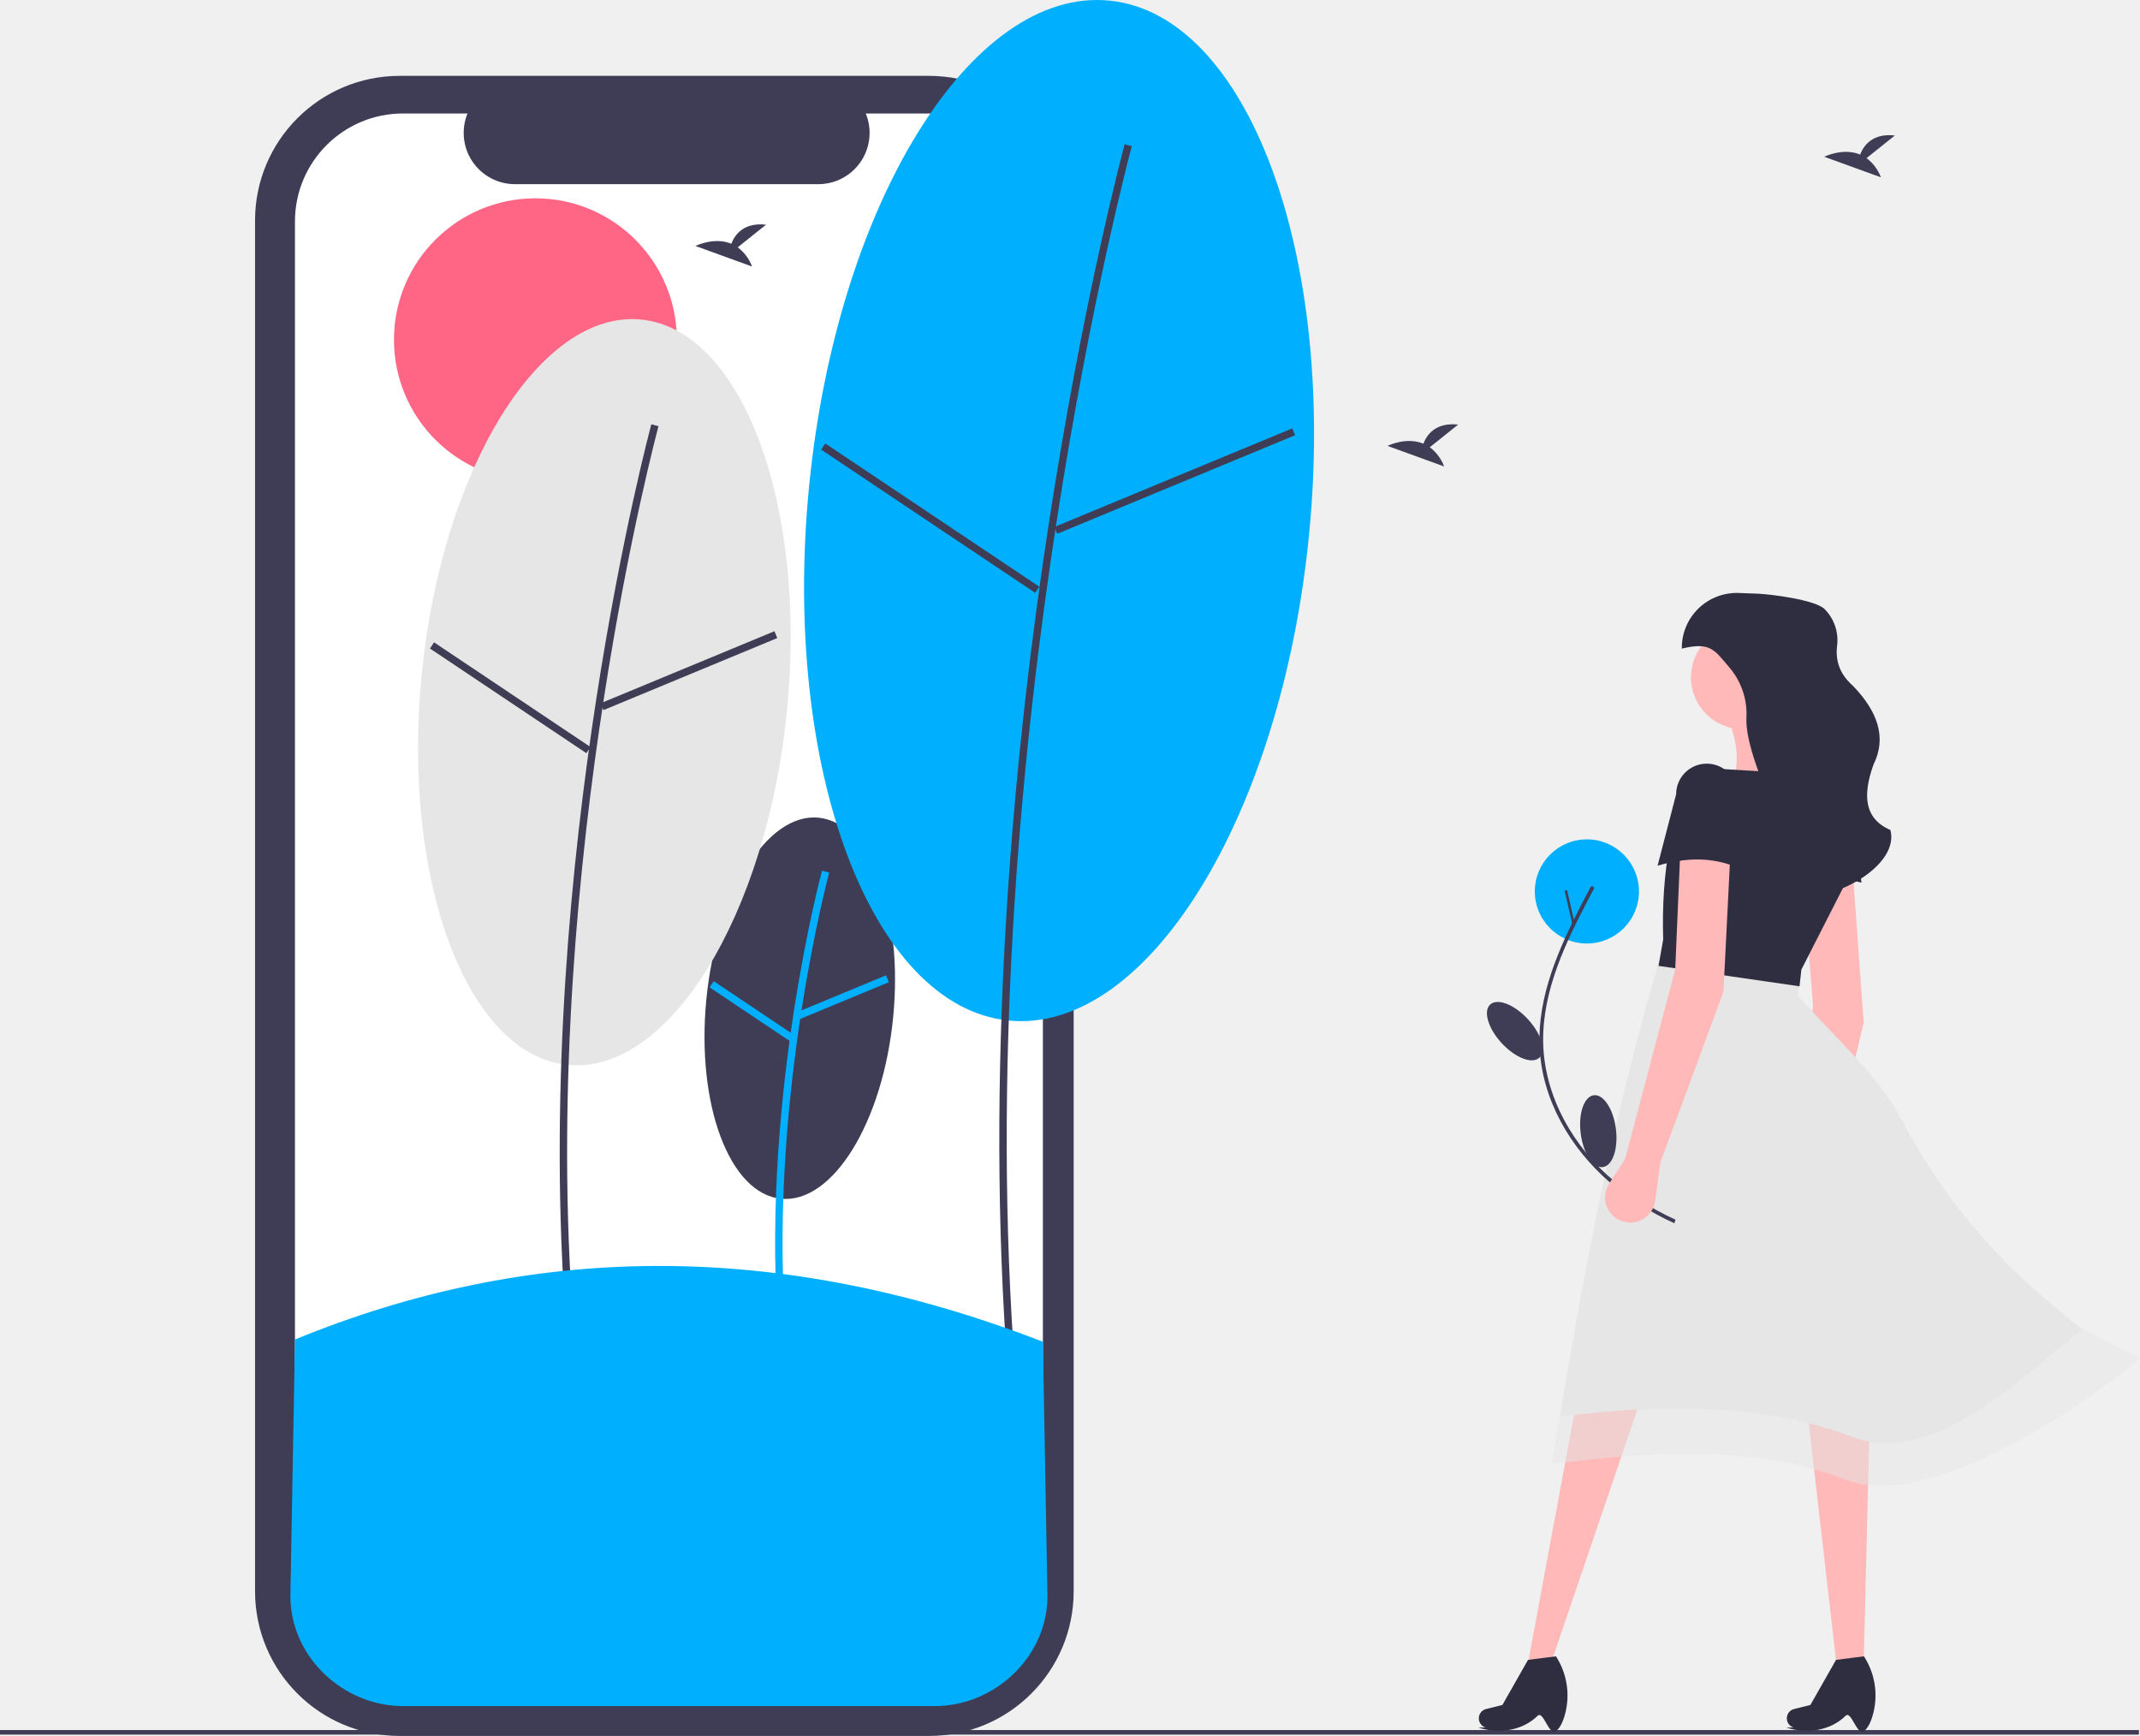
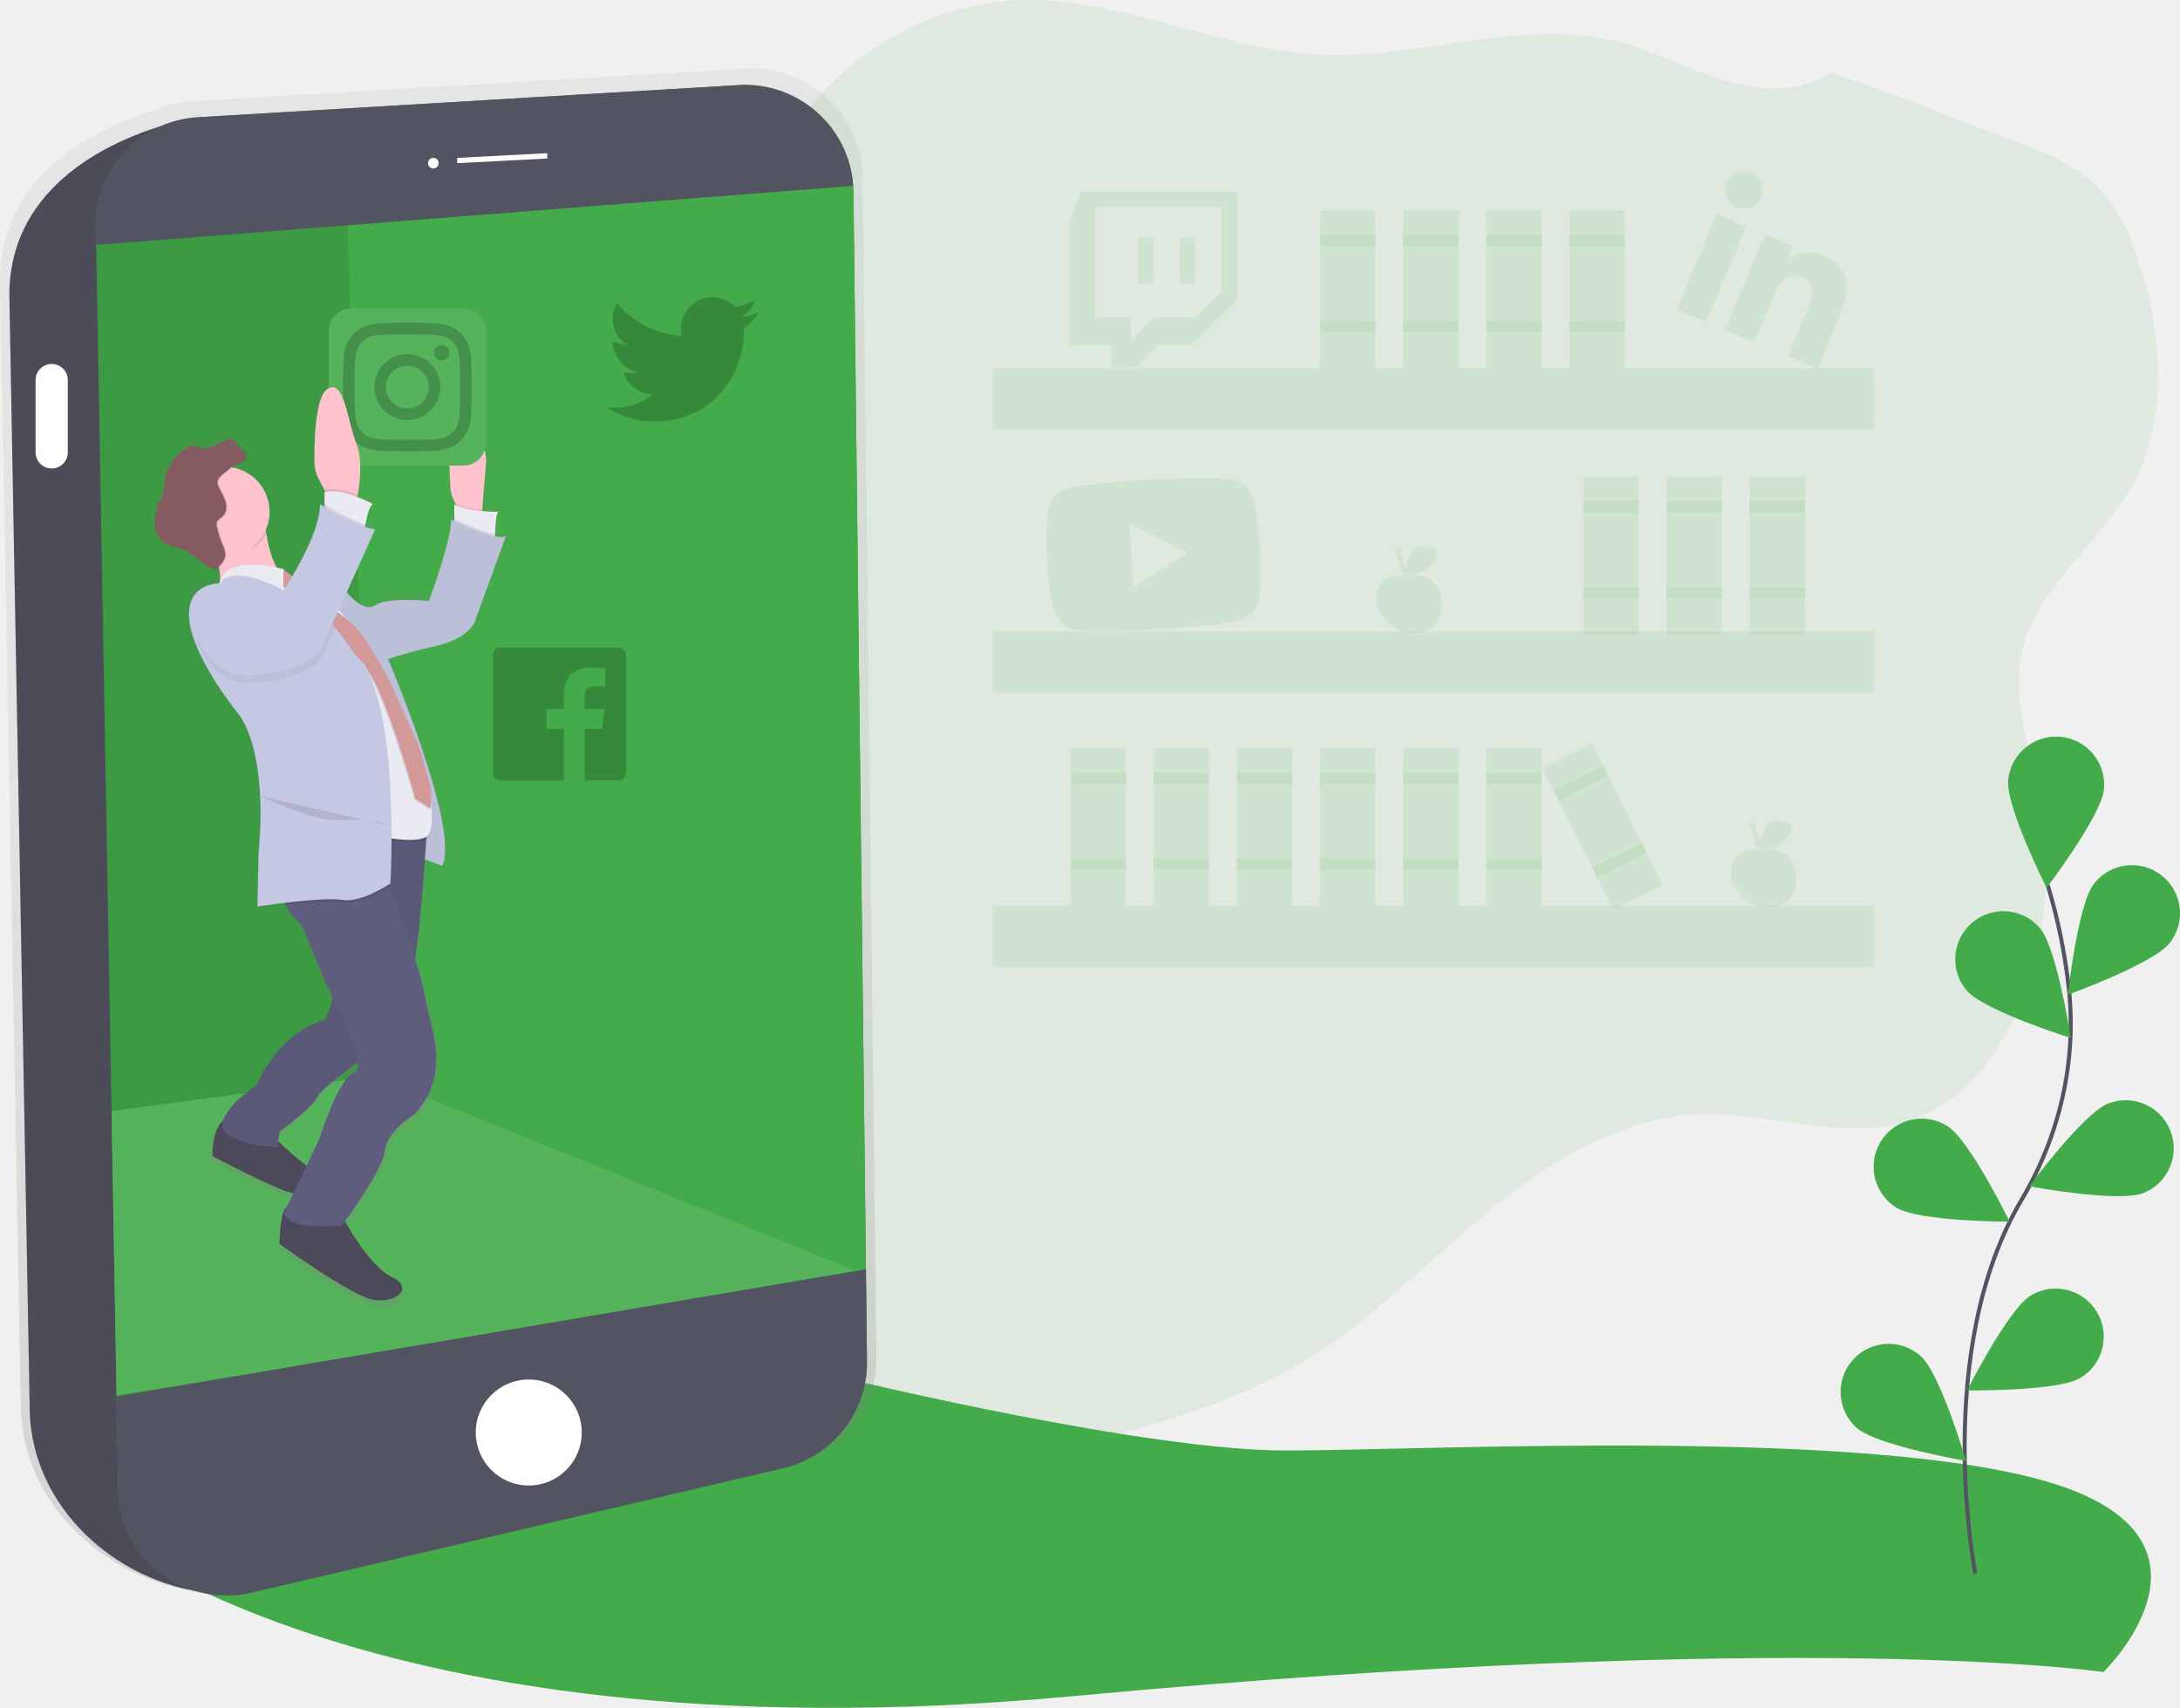
- <svg xmlns="http://www.w3.org/2000/svg" id="b5c0e5b8-29e4-4820-a986-e08c8b5e3595" data-name="Layer 1" width="938.192" height="761.036" viewBox="0 0 938.192 761.036">
-   <rect y="758.447" width="937.724" height="2" fill="#3f3d56" />
-   <path d="M605.609,275.687h-3.999V166.142a63.402,63.402,0,0,0-63.402-63.402H306.121a63.402,63.402,0,0,0-63.402,63.402V767.116a63.402,63.402,0,0,0,63.402,63.402H538.208a63.402,63.402,0,0,0,63.402-63.402V353.664h3.999Z" transform="translate(-130.9042 -69.48176)" fill="#3f3d56" />
-   <path d="M588.118,166.584v600.09a47.351,47.351,0,0,1-47.35,47.35h-233.21a47.342,47.342,0,0,1-47.34-47.35v-600.09a47.342,47.342,0,0,1,47.34-47.35h28.3a22.486,22.486,0,0,0,20.83,30.99h132.96a22.481,22.481,0,0,0,20.82-30.99h30.3A47.351,47.351,0,0,1,588.118,166.584Z" transform="translate(-130.9042 -69.48176)" fill="#fff" />
-   <circle cx="234.724" cy="148.943" r="62" fill="#ff6584" />
-   <ellipse cx="481.529" cy="511.478" rx="83.937" ry="41.137" transform="translate(-205.633 871.0143) rotate(-84.36901)" fill="#3f3d56" />
-   <path d="M471.828,648.579c-6.697-99.992,19.199-196.412,19.461-197.374l3.136.855c-.261.957-26.013,96.871-19.354,196.303Z" transform="translate(-130.9042 -69.48176)" fill="#00b0ff" />
-   <rect x="479.386" y="505.021" width="42.187" height="3.251" transform="translate(-286.7441 160.731) rotate(-22.51062)" fill="#00b0ff" />
-   <rect x="458.801" y="491.625" width="3.251" height="42.188" transform="matrix(0.55614, -0.83109, 0.83109, 0.55614, -352.6532, 540.7531)" fill="#00b0ff" />
-   <ellipse cx="395.866" cy="372.954" rx="164.171" ry="80.46" transform="translate(-145.035 660.8337) rotate(-84.36901)" fill="#e6e6e6" />
-   <path d="M378.443,641.005c-13.081-195.316,37.5-383.648,38.013-385.527l3.136.855c-.511,1.875-50.948,189.701-37.905,384.456Z" transform="translate(-130.9042 -69.48176)" fill="#3f3d56" />
-   <rect x="391.674" y="361.879" width="82.514" height="3.251" transform="translate(-237.0882 123.9637) rotate(-22.51062)" fill="#3f3d56" />
-   <rect x="352.968" y="334.124" width="3.251" height="82.514" transform="translate(-285.4879 391.8416) rotate(-56.21159)" fill="#3f3d56" />
-   <ellipse cx="595.206" cy="293.318" rx="224.655" ry="110.103" transform="translate(113.996 787.3893) rotate(-84.36901)" fill="#00b0ff" />
-   <path d="M571.961,660.085c-17.893-267.175,51.297-524.795,51.997-527.366l3.136.855c-.7,2.566-69.745,259.68-51.89,526.295Z" transform="translate(-130.9042 -69.48176)" fill="#3f3d56" />
-   <rect x="589.469" y="278.762" width="112.913" height="3.251" transform="translate(-189.038 199.1769) rotate(-22.51062)" fill="#3f3d56" />
-   <rect x="537.102" y="240.183" width="3.251" height="112.913" transform="translate(-138.3102 509.9302) rotate(-56.21231)" fill="#3f3d56" />
-   <path d="M260.218,656.723l-2,112.502c0,26.619,23.19,48.199,49.34,48.199h233.21c26.15,0,49.35-21.58,49.35-48.199l-2-111.515C470.547,612.137,361.829,614.995,260.218,656.723Z" transform="translate(-130.9042 -69.48176)" fill="#00b0ff" />
-   <path d="M757.734,265.558l12.413-9.928c-9.643-1.064-13.606,4.195-15.227,8.358-7.534-3.128-15.735.972-15.735.972l24.837,9.017A18.795,18.795,0,0,0,757.734,265.558Z" transform="translate(-130.9042 -69.48176)" fill="#3f3d56" />
-   <path d="M454.331,177.908l12.413-9.928c-9.643-1.064-13.606,4.195-15.227,8.358-7.534-3.128-15.735.972-15.735.972l24.837,9.017A18.795,18.795,0,0,0,454.331,177.908Z" transform="translate(-130.9042 -69.48176)" fill="#3f3d56" />
-   <path d="M949.215,138.803l12.413-9.928c-9.643-1.064-13.606,4.195-15.227,8.358-7.534-3.128-15.735.972-15.735.972l24.837,9.017A18.795,18.795,0,0,0,949.215,138.803Z" transform="translate(-130.9042 -69.48176)" fill="#3f3d56" />
-   <path d="M929.591,595.447l-.211,16.913a11.038,11.038,0,0,1-13.331,10.66h0a11.038,11.038,0,0,1-7.649-15.594l5.652-11.716,11.717-85.025-4.497-56.815,21.998-1.054,4.678,64.988Z" transform="translate(-130.9042 -69.48176)" fill="#ffb9b9" />
-   <polygon points="690.906 615.823 669.756 729.705 680.331 728.078 719.376 613.383 690.906 615.823" fill="#ffb9b9" />
-   <polygon points="792.179 617.043 805.601 733.772 816.989 732.145 819.836 616.23 792.179 617.043" fill="#ffb9b9" />
-   <path d="M1043.472,652.36c-30.32,24.359-65.824,60.136-101.172,46.807-36.887-13.908-79.458-14.788-127.405-8.576C826.347,618.762,840.488,550.798,858.821,488.859l61.008,9.761c.944,1.043-1.334,6.683-.407,7.728,17.149,19.313,34.64,34.282,45.21,54.174a263.09,263.09,0,0,0,62.1,77.674Z" transform="translate(-130.9042 -69.48176)" fill="#e6e6e6" />
-   <path d="M1069.096,664.969c-30.32,25.048-93.887,66.863-129.236,53.158-36.887-14.302-80.678-13.18-128.625-6.792q3.413-22.011,7.281-43.743c10.392-58.367,199.818-37.865,225.363-15.639Z" transform="translate(-130.9042 -69.48176)" fill="#e6e6e6" opacity="0.5" />
-   <path d="M946.994,456.458c-11.406-3.335-23.035-1.679-34.818,3.443l4.268-32.074a13.422,13.422,0,0,1,11.691-14.953h0a13.422,13.422,0,0,1,14.953,11.691Z" transform="translate(-130.9042 -69.48176)" fill="#2f2e41" />
-   <circle cx="764.115" cy="296.954" r="22.776" fill="#ffb9b9" />
-   <path d="M937.318,429.884l-50.027-11.795c7.426-10.676,5.907-23.19,0-36.605L911.695,376.604c2.701,9.259,5.978,17.731,10.575,24.403Z" transform="translate(-130.9042 -69.48176)" fill="#ffb9b9" />
-   <path d="M919.829,501.874,858.008,492.926l2.056-11.578c-.975-30.163,3.996-54.853,13.4-75.46l54.501,3.254,0,0A40.506,40.506,0,0,1,939.675,457.222l-19.032,37.331Z" transform="translate(-130.9042 -69.48176)" fill="#2f2e41" />
-   <path d="M812.67,828.558c-2.853,1.302-5.242-9.247-7.649-6.882-6.731,6.615-17.038,8.055-26.023,5.167l3.144-.035A4.208,4.208,0,0,1,779.491,821.325h0a4.208,4.208,0,0,1,2.919-2.605l7.158-1.79,11.24-19.766,12.249-1.55.309.506a31.584,31.584,0,0,1,3.385,25.826C815.733,825.21,814.346,827.793,812.67,828.558Z" transform="translate(-130.9042 -69.48176)" fill="#2f2e41" />
-   <path d="M947.701,828.558c-2.853,1.302-5.242-9.247-7.649-6.882-6.731,6.615-17.038,8.055-26.023,5.167l3.144-.035a4.208,4.208,0,0,1-2.652-5.483h0a4.208,4.208,0,0,1,2.919-2.605l7.158-1.79,11.24-19.766,12.249-1.55.309.506a31.584,31.584,0,0,1,3.385,25.826C950.764,825.21,949.378,827.793,947.701,828.558Z" transform="translate(-130.9042 -69.48176)" fill="#2f2e41" />
-   <path d="M923.369,462.422h-.583c-10.999-9.531-20.558-20.215-12.839-33.592-6.547-16.617-13.845-33.872-13.404-44.547a31.306,31.306,0,0,0-7.112-21.766c-6.957-8.126-8.505-11.756-21.211-8.682v0a24.076,24.076,0,0,1,24.948-24.394l7.938.289c6.072.221,25.48,2.703,29.646,6.71a19.332,19.332,0,0,1,5.534,16.255c-.779,6.626,1.312,12.476,6.896,17.381,10.692,11.056,15.102,22.528,9.04,34.694-4.576,12.879-4.357,23.479,7.446,28.575h0v0C963.502,448.057,938.572,462.422,923.369,462.422Z" transform="translate(-130.9042 -69.48176)" fill="#2f2e41" />
-   <ellipse cx="794.988" cy="521.532" rx="7.782" ry="15.878" transform="translate(-273.6658 608.9823) rotate(-42.76626)" fill="#3f3d56" />
-   <circle cx="695.701" cy="390.804" r="22.828" fill="#00b0ff" />
-   <path d="M864.941,605.754a120.265,120.265,0,0,1-28.33-17.975c-17.276-14.936-29.82-36.372-30.754-59.539-.896-22.233,8.525-43.134,18.491-62.454q1.881-3.646,3.8-7.271c.486-.923,1.995-.303,1.506.626-10.338,19.62-21.186,40.354-22.167,62.978-1.034,23.847,10.617,46.578,27.955,62.444a117.266,117.266,0,0,0,30.034,19.643" transform="translate(-130.9042 -69.48176)" fill="#3f3d56" />
-   <rect x="818.538" y="459.589" width="1.087" height="15.273" transform="translate(-215.0514 126.8712) rotate(-13.00791)" fill="#3f3d56" />
-   <ellipse cx="831.608" cy="565.389" rx="7.782" ry="15.878" transform="translate(-194.6923 38.19293) rotate(-7.13528)" fill="#3f3d56" />
-   <path d="M858.821,579.151,856.556,595.913a11.038,11.038,0,0,1-14.527,8.961h0a11.038,11.038,0,0,1-5.697-16.408l7.034-10.942,21.963-82.971,2.44-56.941,21.963,1.627-3.254,65.075Z" transform="translate(-130.9042 -69.48176)" fill="#ffb9b9" />
-   <path d="M892.579,449.814c-10.916-4.696-22.66-4.466-34.978-.813l8.134-31.317a13.422,13.422,0,0,1,13.422-13.422h0a13.422,13.422,0,0,1,13.422,13.422Z" transform="translate(-130.9042 -69.48176)" fill="#2f2e41" />
+ <svg xmlns="http://www.w3.org/2000/svg" xmlns:xlink="http://www.w3.org/1999/xlink" id="f9ea829a-01ef-4860-a3a7-641ca853f294" data-name="Layer 1" width="1082.19" height="847.94" viewBox="0 0 1082.19 847.94">
+   <defs>
+     <linearGradient id="0bbd7947-ca61-424a-a753-fb567ef3345a" x1="276.42" y1="818" x2="276.42" y2="60" gradientUnits="userSpaceOnUse">
+       <stop offset="0" stop-color="gray" stop-opacity="0.25" />
+       <stop offset="0.54" stop-color="gray" stop-opacity="0.12" />
+       <stop offset="1" stop-color="gray" stop-opacity="0.1" />
+     </linearGradient>
+     <linearGradient id="7762d21b-e061-4c19-a9a4-793dedfcbc4f" x1="891.13" y1="675.02" x2="891.13" y2="214.93" gradientTransform="matrix(-1, 0, 0, 1, 1114, 0)" xlink:href="#0bbd7947-ca61-424a-a753-fb567ef3345a" />
+   </defs>
+   <path d="M968.1,62.19c37.27,12.37,51.62,19.46,88.51,32.93,15.11,5.52,30.64,11.41,42.27,22.52,12.21,11.67,18.87,27.95,23.58,44.17,10.1,34.82,12.19,74.1-5.42,105.79-16.11,29-47.49,49.78-54.54,82.18-5.2,23.89,4.26,48.17,8.9,72.17a184.8,184.8,0,0,1-6.35,93.79c-9.69,28.64-28.59,56.43-57.16,66.3-33.23,11.47-69.43-3.86-104.57-2.76-39.43,1.24-75.24,23.14-105.67,48.24S739.76,681.76,706,702.07c-34.43,20.69-73.83,31.26-112.65,41.6-21.59,5.75-43.41,11.53-65.74,12.27-24.69.82-49.33-4.61-72.37-13.54-42.71-16.54-80.4-45.17-109.34-80.67-16.84-20.65-31.41-47.31-24.05-72.91,5.35-18.6,21-32,33-47.17,31.94-40.17,38.93-98.64,17.36-145.21-10.93-23.6-28.17-43.58-43.46-64.62s-29.13-44.43-31.5-70.33,9.64-54.65,33.65-64.64c29.45-12.24,71.25,3.84,90.26-21.78,7.2-9.71,8.12-22.5,10.32-34.38C443.19,77.71,503,27.15,567,26.05c49.92-.86,97,24.71,146.85,27.07C763.94,55.49,814.81,34.39,863.31,47,881.1,51.69,897.48,60.69,915.1,66s38,6.31,53.18-4.07" transform="translate(-58.9 -26.03)" fill="#43ab4a" opacity="0.1" />
+   <rect x="492.93" y="182.79" width="437.49" height="30.27" fill="#43ab4a" opacity="0.1" />
+   <rect x="492.93" y="313.49" width="437.49" height="30.27" fill="#43ab4a" opacity="0.1" />
+   <rect x="492.93" y="449.69" width="437.49" height="30.27" fill="#43ab4a" opacity="0.1" />
+   <rect x="655.27" y="104.38" width="27.51" height="78.42" fill="#43ab4a" opacity="0.1" />
+   <rect x="655.27" y="116.76" width="27.51" height="5.5" fill="#43ab4a" opacity="0.1" />
+   <rect x="655.27" y="159.41" width="27.51" height="5.5" fill="#43ab4a" opacity="0.1" />
+   <rect x="696.55" y="104.38" width="27.51" height="78.42" fill="#43ab4a" opacity="0.1" />
+   <rect x="696.55" y="116.76" width="27.51" height="5.5" fill="#43ab4a" opacity="0.1" />
+   <rect x="696.55" y="159.41" width="27.51" height="5.5" fill="#43ab4a" opacity="0.1" />
+   <rect x="737.82" y="104.38" width="27.51" height="78.42" fill="#43ab4a" opacity="0.1" />
+   <rect x="737.82" y="116.76" width="27.51" height="5.5" fill="#43ab4a" opacity="0.1" />
+   <rect x="737.82" y="159.41" width="27.51" height="5.5" fill="#43ab4a" opacity="0.1" />
+   <rect x="779.09" y="104.38" width="27.51" height="78.42" fill="#43ab4a" opacity="0.1" />
+   <rect x="779.09" y="116.76" width="27.51" height="5.5" fill="#43ab4a" opacity="0.1" />
+   <rect x="779.09" y="159.41" width="27.51" height="5.5" fill="#43ab4a" opacity="0.1" />
+   <rect x="840.74" y="397.3" width="27.51" height="78.42" transform="translate(-163.91 403.24) rotate(-26.63)" fill="#43ab4a" opacity="0.1" />
+   <rect x="829.95" y="412.24" width="27.51" height="5.5" transform="translate(-155.41 396.12) rotate(-26.63)" fill="#43ab4a" opacity="0.1" />
+   <rect x="849.07" y="450.36" width="27.51" height="5.5" transform="translate(-170.47 408.73) rotate(-26.63)" fill="#43ab4a" opacity="0.1" />
+   <rect x="785.97" y="236.45" width="27.51" height="78.42" fill="#43ab4a" opacity="0.1" />
+   <rect x="785.97" y="248.83" width="27.51" height="5.5" fill="#43ab4a" opacity="0.1" />
+   <rect x="785.97" y="291.48" width="27.51" height="5.5" fill="#43ab4a" opacity="0.1" />
+   <rect x="827.24" y="236.45" width="27.51" height="78.42" fill="#43ab4a" opacity="0.1" />
+   <rect x="827.24" y="248.83" width="27.51" height="5.5" fill="#43ab4a" opacity="0.1" />
+   <rect x="827.24" y="291.48" width="27.51" height="5.5" fill="#43ab4a" opacity="0.1" />
+   <rect x="868.51" y="236.45" width="27.51" height="78.42" fill="#43ab4a" opacity="0.1" />
+   <rect x="868.51" y="248.83" width="27.51" height="5.5" fill="#43ab4a" opacity="0.1" />
+   <rect x="868.51" y="291.48" width="27.51" height="5.5" fill="#43ab4a" opacity="0.1" />
+   <rect x="531.46" y="371.27" width="27.51" height="78.42" fill="#43ab4a" opacity="0.1" />
+   <rect x="531.46" y="383.65" width="27.51" height="5.5" fill="#43ab4a" opacity="0.1" />
+   <rect x="531.46" y="426.3" width="27.51" height="5.5" fill="#43ab4a" opacity="0.1" />
+   <rect x="572.73" y="371.27" width="27.51" height="78.42" fill="#43ab4a" opacity="0.1" />
+   <rect x="572.73" y="383.65" width="27.51" height="5.5" fill="#43ab4a" opacity="0.1" />
+   <rect x="572.73" y="426.3" width="27.51" height="5.5" fill="#43ab4a" opacity="0.1" />
+   <rect x="614" y="371.27" width="27.51" height="78.42" fill="#43ab4a" opacity="0.1" />
+   <rect x="614" y="383.65" width="27.51" height="5.5" fill="#43ab4a" opacity="0.1" />
+   <rect x="614" y="426.3" width="27.51" height="5.5" fill="#43ab4a" opacity="0.1" />
+   <rect x="655.27" y="371.27" width="27.51" height="78.42" fill="#43ab4a" opacity="0.1" />
+   <rect x="655.27" y="383.65" width="27.51" height="5.5" fill="#43ab4a" opacity="0.1" />
+   <rect x="655.27" y="426.3" width="27.51" height="5.5" fill="#43ab4a" opacity="0.1" />
+   <rect x="696.55" y="371.27" width="27.51" height="78.42" fill="#43ab4a" opacity="0.1" />
+   <rect x="696.55" y="383.65" width="27.51" height="5.5" fill="#43ab4a" opacity="0.1" />
+   <rect x="696.55" y="426.3" width="27.51" height="5.5" fill="#43ab4a" opacity="0.1" />
+   <rect x="737.82" y="371.27" width="27.51" height="78.42" fill="#43ab4a" opacity="0.1" />
+   <rect x="737.82" y="383.65" width="27.51" height="5.5" fill="#43ab4a" opacity="0.1" />
+   <rect x="737.82" y="426.3" width="27.51" height="5.5" fill="#43ab4a" opacity="0.1" />
+   <g opacity="0.1">
+     <path d="M756,312.39s-8.34-2.83-12.36,4.52a13.41,13.41,0,0,0,.18,12.91c2.64,4.77,8.07,11,18.37,10.41,8.73-.47,11.64-7.13,12.43-13.33a13.7,13.7,0,0,0-18.19-14.66Z" transform="translate(-58.9 -26.03)" fill="#43ab4a" />
+     <path d="M745.56,330.48a13.41,13.41,0,0,1-.18-12.91c4-7.35,12.36-4.52,12.36-4.52l.43-.15a13.57,13.57,0,0,1,9.8.22,13.58,13.58,0,0,0-11.57-1.1l-.43.15s-8.34-2.83-12.36,4.52a13.41,13.41,0,0,0,.18,12.91,20,20,0,0,0,9.43,8.93A20.68,20.68,0,0,1,745.56,330.48Z" transform="translate(-58.9 -26.03)" fill="#43ab4a" opacity="0.1" />
+     <path d="M751.67,315.92s3.09,2.43,10.61,0" transform="translate(-58.9 -26.03)" fill="#43ab4a" opacity="0.2" />
+     <path d="M751,298.25s5.3,14.36,4.86,18.12l4.2-.44s-7.07-12.59-5.3-17.68Z" transform="translate(-58.9 -26.03)" fill="#43ab4a" />
+     <path d="M751,298.25s5.3,14.36,4.86,18.12l4.2-.44s-7.07-12.59-5.3-17.68Z" transform="translate(-58.9 -26.03)" fill="#43ab4a" opacity="0.2" />
+     <path d="M772.65,299.45s-8.35-4.27-12.08-.74-4.31,12.54-4.31,12.54S769.87,313.12,772.65,299.45Z" transform="translate(-58.9 -26.03)" fill="#43ab4a" />
+     <path d="M772.65,299.45s-8.35-4.27-12.08-.74-4.31,12.54-4.31,12.54S769.87,313.12,772.65,299.45Z" transform="translate(-58.9 -26.03)" fill="#43ab4a" opacity="0.1" />
+     <path d="M756.26,311.25s2.19-10.46,16.39-11.8" transform="translate(-58.9 -26.03)" fill="#43ab4a" />
+   </g>
+   <g opacity="0.1">
+     <path d="M932.07,448.59s-8.34-2.83-12.36,4.52a13.41,13.41,0,0,0,.18,12.91c2.64,4.77,8.07,11,18.37,10.41,8.73-.47,11.64-7.13,12.43-13.33a13.7,13.7,0,0,0-18.19-14.66Z" transform="translate(-58.9 -26.03)" fill="#43ab4a" />
+     <path d="M921.66,466.68a13.41,13.41,0,0,1-.18-12.91c4-7.35,12.36-4.52,12.36-4.52l.43-.15a13.57,13.57,0,0,1,9.8.22,13.58,13.58,0,0,0-11.57-1.1l-.43.15s-8.34-2.83-12.36,4.52a13.41,13.41,0,0,0,.18,12.91,20,20,0,0,0,9.43,8.93A20.68,20.68,0,0,1,921.66,466.68Z" transform="translate(-58.9 -26.03)" fill="#43ab4a" opacity="0.1" />
+     <path d="M927.76,452.12s3.09,2.43,10.61,0" transform="translate(-58.9 -26.03)" fill="#43ab4a" opacity="0.2" />
+     <path d="M927.1,434.45s5.3,14.36,4.86,18.12l4.2-.44s-7.07-12.59-5.3-17.68Z" transform="translate(-58.9 -26.03)" fill="#43ab4a" />
+     <path d="M927.1,434.45s5.3,14.36,4.86,18.12l4.2-.44s-7.07-12.59-5.3-17.68Z" transform="translate(-58.9 -26.03)" fill="#43ab4a" opacity="0.2" />
+     <path d="M948.74,435.65s-8.35-4.27-12.08-.74-4.31,12.54-4.31,12.54S946,449.32,948.74,435.65Z" transform="translate(-58.9 -26.03)" fill="#43ab4a" />
+     <path d="M948.74,435.65s-8.35-4.27-12.08-.74-4.31,12.54-4.31,12.54S946,449.32,948.74,435.65Z" transform="translate(-58.9 -26.03)" fill="#43ab4a" opacity="0.1" />
+     <path d="M932.36,447.44s2.19-10.46,16.39-11.8" transform="translate(-58.9 -26.03)" fill="#43ab4a" />
+   </g>
+   <path d="M92.56,775S225.1,902.19,591.1,868.19s512-12,512-12,66-64-23-93-313-17-383-17-215-35-215-35Z" transform="translate(-58.9 -26.03)" fill="#43ab4a" />
+   <path d="M1039.46,807.24s-21.72-110.07,23-185.51c18.77-31.66,27.41-68.35,23.45-104.94a285.89,285.89,0,0,0-10.46-51.23" transform="translate(-58.9 -26.03)" fill="none" stroke="#535461" stroke-miterlimit="10" stroke-width="2" />
+   <path d="M1103.36,417.85c-1.21,13.13-28.49,49-28.49,49s-20.28-40.27-19.08-53.41a23.88,23.88,0,1,1,47.56,4.37Z" transform="translate(-58.9 -26.03)" fill="#43ab4a" />
+   <path d="M1136,494.22c-8.15,10.37-50.57,25.68-50.57,25.68s4.86-44.83,13-55.2A23.88,23.88,0,1,1,1136,494.22Z" transform="translate(-58.9 -26.03)" fill="#43ab4a" />
+   <path d="M1122.85,618.39c-12.27,4.84-56.61-3.36-56.61-3.36s26.83-36.24,39.1-41.08a23.88,23.88,0,1,1,17.51,44.44Z" transform="translate(-58.9 -26.03)" fill="#43ab4a" />
+   <path d="M1091.75,710.1c-11.28,6.84-56.37,6.26-56.37,6.26s20.32-40.26,31.59-47.1a23.88,23.88,0,0,1,24.77,40.84Z" transform="translate(-58.9 -26.03)" fill="#43ab4a" />
+   <path d="M1035.25,517.86c8.58,10,51.6,23.53,51.6,23.53s-6.74-44.59-15.32-54.6a23.88,23.88,0,1,0-36.28,31.07Z" transform="translate(-58.9 -26.03)" fill="#43ab4a" />
+   <path d="M1000.25,625.58c11.18,7,56.28,7,56.28,7s-19.78-40.53-31-47.52a23.88,23.88,0,0,0-25.32,40.5Z" transform="translate(-58.9 -26.03)" fill="#43ab4a" />
+   <path d="M980.59,734.95c9.84,8.78,54.28,16.42,54.28,16.42s-12.64-43.28-22.49-52.07a23.88,23.88,0,1,0-31.8,35.64Z" transform="translate(-58.9 -26.03)" fill="#43ab4a" />
+   <path d="M905.94,186l-14.77-6.14,19.76-47.55,14.77,6.14ZM921,128.86a9.31,9.31,0,1,1,12.14-5.08A9.34,9.34,0,0,1,921,128.86Zm40.21,80.08-14.74-6.12,9.62-23.15c2.29-5.52,5.12-12.64-2.45-15.78s-11.35,2.31-13.92,8.51l-9.78,23.54-14.75-6.13,19.76-47.55,14.16,5.89-2.7,6.49.21.09c3.52-2.92,10-4.86,17.16-1.87,14.94,6.21,13.6,17.19,8.29,30l-10.85,26.12Z" transform="translate(-58.9 -26.03)" fill="#43ab4a" opacity="0.1" />
+   <path d="M595.58,121.14l-5.87,15v61.28h20.86v11.07h11.74l11.07-11.07h17l22.81-22.81V121.14Zm69.76,49.54-13,13H631.43L620.36,194.8V183.73H602.75V129h62.58Zm-13-26.73v22.79h-7.82V144Zm-20.86,0v22.79h-7.82V144Z" transform="translate(-58.9 -26.03)" fill="#43ab4a" opacity="0.1" />
+   <path d="M493.89,695.71l-.47-40.27v-1.18l-6.35-540.39c0-.66,0-1.31-.06-2a53.87,53.87,0,0,0-2.15-12.74c-.1-.33-.19-.65-.29-1s-.2-.61-.31-.92-.26-.77-.4-1.15-.21-.55-.31-.83-.31-.8-.47-1.2l-.33-.78c-.17-.41-.35-.81-.53-1.21l-.35-.74q-.29-.6-.59-1.2l-.37-.72q-.31-.59-.64-1.18l-.39-.7c-.23-.39-.46-.78-.69-1.16l-.41-.67c-.25-.39-.5-.78-.76-1.16L477.6,84c-.28-.41-.57-.81-.86-1.21l-.37-.51q-.63-.85-1.3-1.67A55.29,55.29,0,0,0,428.68,60.1l-274,16.12a55.49,55.49,0,0,0-18.42,4.29C96.48,92.68,58,119.1,58.92,166.86L69.23,725c.85,46.12,39.53,83,84.46,90.81a55.35,55.35,0,0,0,28.09.75l269.61-62.4a54.65,54.65,0,0,0,42.55-53.71Z" transform="translate(-58.9 -26.03)" fill="url(#0bbd7947-ca61-424a-a753-fb567ef3345a)" />
+   <path d="M63.57,173.93,73.66,726.16c.94,51.45,48.94,91.34,99.71,91.34h0L150.66,85.33l-2,.51C106.65,96.45,62.64,122.86,63.57,173.93Z" transform="translate(-58.9 -26.03)" fill="#535461" />
+   <path d="M63.57,173.93,73.66,726.16c.94,51.45,48.94,91.34,99.71,91.34h0L150.66,85.33l-2,.51C106.65,96.45,62.64,122.86,63.57,173.93Z" transform="translate(-58.9 -26.03)" opacity="0.1" />
+   <path d="M489.29,701.87A54,54,0,0,1,447.65,755L183.8,816.75a53.93,53.93,0,0,1-66.22-51.56l-.8-45.88v-.46l-2.5-141.19-7.59-430.05-.16-8.59a53.94,53.94,0,0,1,50.73-54.78L425.43,68.29a53.89,53.89,0,0,1,57,50c.09,1.05.13,2.13.14,3.21l6.21,534.69,0,2.76.45,38.25Z" transform="translate(-58.9 -26.03)" fill="#43ab4a" />
+   <path d="M489.29,701.87A54,54,0,0,1,447.65,755L183.8,816.75a53.93,53.93,0,0,1-66.22-51.56l-.8-45.88v-.46l-2.5-141.19-7.59-430.05-.16-8.59a53.94,53.94,0,0,1,50.73-54.78L425.43,68.29a53.89,53.89,0,0,1,57,50c.09,1.05.13,2.13.14,3.21l6.21,534.69,0,2.76.45,38.25Z" transform="translate(-58.9 -26.03)" opacity="0.1" />
+   <path d="M489.24,697.2,249,722.77,230.6,109.67,470.82,88.53a53.65,53.65,0,0,1,11.74,33Z" transform="translate(-58.9 -26.03)" fill="#43ab4a" />
+   <polygon points="429.89 632.92 57.87 692.82 55.37 551.64 185.24 534.27 429.89 632.92" fill="#43ab4a" />
+   <polygon points="429.89 632.92 57.87 692.82 55.37 551.64 185.24 534.27 429.89 632.92" fill="#fff" opacity="0.1" />
+   <path d="M489.29,701.87A54,54,0,0,1,447.65,755L183.8,816.75a53.93,53.93,0,0,1-66.22-51.56l-.8-45.88,372-63.13,0,2.76.45,38.25Z" transform="translate(-58.9 -26.03)" fill="#535461" />
+   <path d="M482.41,118.29,106.68,147.61l-.16-8.59a53.94,53.94,0,0,1,50.73-54.78L425.43,68.29a53.89,53.89,0,0,1,57,50Z" transform="translate(-58.9 -26.03)" fill="#535461" />
+   <circle cx="262.48" cy="711.22" r="26.31" fill="#fff" />
+   <polygon points="271.69 78.69 226.96 81.01 226.96 78.38 271.69 76.06 271.69 78.69" fill="#fff" />
+   <rect x="17.66" y="180.71" width="16" height="51.88" rx="8" ry="8" fill="#fff" />
+   <circle cx="215.12" cy="81.01" r="2.63" fill="#fff" />
+   <path d="M134.24,288.67a11.36,11.36,0,0,0,6.7,6.25c1.33.43,2.73.58,4.08.91,6.45,1.61,11,7.19,16.9,10.27a3.25,3.25,0,0,0,1.56.48l.2,0a1.92,1.92,0,0,0,.37,0,3.13,3.13,0,0,0,1.65-.69l.26-.2a19.78,19.78,0,0,1,.29,8c-2.34,0-17.49.93-15.42,18.83,2.25,19.38,24.72,46.52,24.72,46.52s15.73,16.06,10.67,70.89l-.56,26.58s6-.91,13.75-1.82q.27.53.55,1a41.39,41.39,0,0,0,8.3,10.26l12.79,30.39s1.1,2,2.72,5.1c.15,6.44-3.85,12.07-3.85,12.07-24.72,7.2-34.83,33.23-34.83,33.23s-14,8.36-17,17.67c-5.89,4.77-5.49,17.78-5.49,17.78s20.79,11.08,36,17.17a25,25,0,0,0,5.47,1.5l-3.38,7h0c-3.52,1.27-3.78,18.67-3.78,18.67s37.08,26.58,48.31,28.25,20.79-6.09,9-11.63c-9.5-4.46-20.1-21.5-23.86-28,4.7-6.45,19.54-27.35,20.49-35.73C252,589.5,266,581.19,266,581.19c20.22-21.6,6.74-47.08,5.06-60.37,0-.25-.07-.53-.12-.83a145.4,145.4,0,0,0-4.75-17c2.21-13.94,4-35.71,5-50.08,4.46,1.44,8.83,3.13,8.83,3.13,8.2-16.65-19.66-85.2-27.68-104.2,4.68-1.55,12.74-4,24.31-6.56,19.66-4.43,20.79-14.4,20.79-14.4l15.17-41c-1.29.58-3.27.55-5.59.15,0-.34,0-.71,0-1.11.12-3.89.49-10.1,1.63-11.23,0,0-3.73,0-8.26-.4l0-.55,2-25.07s-2.81-27.69-12.36-23.82c-7.67,3.11-6.64,28-5.94,37.69a16.81,16.81,0,0,0,2.13,7l.64,1.14.44.78a9.44,9.44,0,0,1-1.21-.69v8.58c-1.06-.51-1.69-.82-1.69-.82.56,9.42-11.24,41-11.24,41s-20.79-2.22-27.53,2.22c-4.94,3.25-11.4-3-14.49-6.61l14.49-31.6a41.43,41.43,0,0,1-5.17-1.26c.06-.38.14-.79.21-1.21.74-4,2.06-9.56,3.84-10.26a63,63,0,0,0-8-3.66c.06-.32.13-.66.21-1,1.05-5.54,2.7-17.51-.65-25.77-4.49-11.08-6.18-32.68-14.61-27.69-6.69,4-7,27.79-6.85,37.46a16.61,16.61,0,0,0,1.92,7.51l3.25,6.15.45.85-.45.08v7.57c-1.42-.9-2.25-1.47-2.25-1.47-.28,10.65-7.33,24.84-14.22,36.26l-3.5-2.52-.86-.62a2.14,2.14,0,0,1,0-.33s-1.44-.41-3.72-.87c-2.83-5.37-4.41-11.85-5.29-17.23-.09-.56-.17-1.11-.25-1.64a22.35,22.35,0,0,0,2-9.17,22.81,22.81,0,0,0-19.26-22.4c.69-.77,1-1,1.2-1h.15a4.17,4.17,0,0,0,2.54-.68c1.78-.87,3.79-2.16,3.78-4.11,0-1.43-1.14-2.61-2.34-3.42-2.9-1.94-3-5.29-5.68-5a3.58,3.58,0,0,0-1.53.2c-2.47.81-4.62,2.36-7,3.34a16.64,16.64,0,0,1-5.28,1.2,21.85,21.85,0,0,0-3.46.27,10.16,10.16,0,0,0-2.61,1.06c-5.08,2.77-10.93,7-12.56,12.47-1.53,5.14.59,11.81-3.35,15.51a14.5,14.5,0,0,0-2,1.89,6.56,6.56,0,0,0-1,2.52A15.11,15.11,0,0,0,134.24,288.67ZM237,555c.21,2.65-.29,4.53-1.84,5.14-8.43,3.32-18,33.78-18,33.78l-6.39,13.19a170,170,0,0,1-14.53-12.29l.69-4.77s18-13.29,19.1-17.17C216.92,569.75,231.45,559,237,555Z" transform="translate(-58.9 -26.03)" fill="url(#7762d21b-e061-4c19-a9a4-793dedfcbc4f)" />
+   <path d="M249.5,348.37s38.2,88.42,28.93,107.52c0,0-15.28-6-17.47-4.91s-24-114.07-24-114.07Z" transform="translate(-58.9 -26.03)" fill="#c4c8e2" />
+   <path d="M249.5,348.37s38.2,88.42,28.93,107.52c0,0-15.28-6-17.47-4.91s-24-114.07-24-114.07Z" transform="translate(-58.9 -26.03)" opacity="0.05" />
+   <path d="M228.76,630s13.1,24.56,24.56,30,2.18,13.1-8.73,11.46-46.94-27.84-46.94-27.84.25-17.15,3.67-18.4S228.76,630,228.76,630Z" transform="translate(-58.9 -26.03)" fill="#4c495a" />
+   <path d="M194.37,590.15s18.56,18.56,26.74,20.19-7.1,12.55-21.83,6.55S164.35,600,164.35,600s-.55-17.47,8.73-19.1S194.37,590.15,194.37,590.15Z" transform="translate(-58.9 -26.03)" fill="#4c495a" />
+   <path d="M270.78,438.42S267,505,262,514.29s-23.47,37.66-23.47,37.66-21.29,15.28-22.38,19.1S197.65,588,197.65,588l-1.09,7.64s-28.93-1.64-27.29-11.46S186.19,565,186.19,565,196,539.39,220,532.3c0,0,7.64-10.92,1.09-19.65,0,0-16.37-40.93-25.65-45.85s3.82-33.29,3.82-33.29Z" transform="translate(-58.9 -26.03)" fill="#5f5d7e" />
+   <path d="M270.78,438.42S267,505,262,514.29s-23.47,37.66-23.47,37.66-21.29,15.28-22.38,19.1S197.65,588,197.65,588l-1.09,7.64s-28.93-1.64-27.29-11.46S186.19,565,186.19,565,196,539.39,220,532.3c0,0,7.64-10.92,1.09-19.65,0,0-16.37-40.93-25.65-45.85s3.82-33.29,3.82-33.29Z" transform="translate(-58.9 -26.03)" opacity="0.05" />
+   <path d="M217.3,591.79l-17.47,36.57c2.73,9.28,28.93,6,28.93,6S249,607.07,250,597.25s14.74-18,14.74-18c19.65-21.29,6.55-46.39,4.91-59.49,0-.25-.07-.52-.12-.81-1.45-8.78-10.28-34.06-17.15-53-4.63-12.75-8.38-22.62-8.38-22.62s-36.57,1.64-44.21,14.74c-3.5,6-1.93,12.24.79,17.25a40.65,40.65,0,0,0,8.07,10.11l12.43,30s21.83,39.84,13.64,43.12S217.3,591.79,217.3,591.79Z" transform="translate(-58.9 -26.03)" fill="#5f5d7e" />
+   <path d="M282.47,268.17a16.74,16.74,0,0,0,2.07,6.95l.62,1.12,3.08,5.55h9.82l.21-2.58,2-24.71s-2.73-27.29-12-23.47C280.8,234.09,281.79,258.61,282.47,268.17Z" transform="translate(-58.9 -26.03)" fill="#fdc2cc" />
+   <path d="M285.17,276.24l3.08,5.55h9.82l.21-2.58C293.71,278.8,288.26,278,285.17,276.24Z" transform="translate(-58.9 -26.03)" opacity="0.1" />
+   <path d="M284.43,276.33v12.55l20.19,5.46s0-1.3.05-3.13c.11-3.83.47-10,1.58-11.06C306.26,280.15,289.88,280.15,284.43,276.33Z" transform="translate(-58.9 -26.03)" fill="#eaeaf3" />
+   <path d="M284.43,283.69v5.19l20.19,5.46s0-1.3.05-3.13C298,290,288.25,285.54,284.43,283.69Z" transform="translate(-58.9 -26.03)" opacity="0.1" />
+   <path d="M166.64,304.4c4,11.51-1.2,16.68-1.2,16.68s49.12,3.27,37.11-5.46c-7-5.1-10.12-16.35-11.48-24.82A84.65,84.65,0,0,1,190,280.15s-39.25-.58-31.11,10.37A52.55,52.55,0,0,1,166.64,304.4Z" transform="translate(-58.9 -26.03)" fill="#fdc2cc" />
+   <path d="M158.9,290.52c4,5.38,5.31,6.17,6.65,10.06a21.94,21.94,0,0,0,3.72.31c9.36,0,18.47-1.93,21.81-10.09A84.65,84.65,0,0,1,190,280.15S150.75,279.57,158.9,290.52Z" transform="translate(-58.9 -26.03)" opacity="0.1" />
+   <circle cx="111.45" cy="254.12" r="22.38" fill="#fdc2cc" />
+   <path d="M282.79,284s21.29,10.92,27.29,8.19l-14.74,40.39s-1.09,9.82-20.19,14.19-28.38,8.19-28.38,8.19l-35.48-42,18,4.91s9.28,13.1,15.83,8.73,26.74-2.18,26.74-2.18S283.34,293.25,282.79,284Z" transform="translate(-58.9 -26.03)" fill="#c4c8e2" />
+   <path d="M282.79,284s21.29,10.92,27.29,8.19l-14.74,40.39s-1.09,9.82-20.19,14.19-28.38,8.19-28.38,8.19l-35.48-42,18,4.91s9.28,13.1,15.83,8.73,26.74-2.18,26.74-2.18S283.34,293.25,282.79,284Z" transform="translate(-58.9 -26.03)" opacity="0.05" />
+   <path d="M199.83,309.73s-28.85-8.25-31.89,7.08c0,0,13.33-6.5,32.44,5,1.43.86,2.83,1.78,4.2,2.74,16.81,11.78,28.55,30,33.27,50.71L250,428.67,251.13,443s17.47,3.45,20.74-1.72,1.09-22.41-3.82-28.15S255.5,382.7,255.5,382.7l-4.78-14.33A95.85,95.85,0,0,0,232,335.59h0l-1.15-1.39a71.66,71.66,0,0,0-26.61-19.9C201.47,313.07,199.45,311.54,199.83,309.73Z" transform="translate(-58.9 -26.03)" opacity="0.1" />
+   <path d="M199.83,308.64s-28.85-8.25-31.89,7.08c0,0,13.33-6.5,32.44,5,1.43.86,2.83,1.78,4.2,2.74,16.81,11.78,28.55,30,33.27,50.71L250,427.57l1.09,14.36s17.47,3.45,20.74-1.72,1.09-22.41-3.82-28.15-12.55-30.45-12.55-30.45l-4.78-14.33A95.85,95.85,0,0,0,232,334.49h0l-1.15-1.39a71.66,71.66,0,0,0-26.61-19.9C201.47,312,199.45,310.45,199.83,308.64Z" transform="translate(-58.9 -26.03)" fill="#eaeaf3" />
+   <path d="M272.39,418.66l-.24,9.4-7.64-4.91s-13.61-49.53-23.2-63c-1.13-1.59-1.68-4-2.73-4.37l-39-37.66v-8.73s19.92,14.74,21.56,17.47c.7,1.16,11.16,6.88,17.47,15.83a197.85,197.85,0,0,1,15,25.92L266.69,398Z" transform="translate(-58.9 -26.03)" opacity="0.1" />
+   <path d="M199.56,308.8v8.46l39.57,37.93c1.05.4,1.6,2.78,2.73,4.37,9.59,13.51,23.2,63,23.2,63l7.64,4.91.24-9.4-5.7-20.62L254.14,368a197.8,197.8,0,0,0-15-25.92c-6.3-9-16.77-14.67-17.47-15.83-1.41-2.35-16.8-13.62-21-16.69Z" transform="translate(-58.9 -26.03)" fill="#d39999" />
+   <rect x="163.19" y="153.16" width="78" height="78" rx="11.17" ry="11.17" fill="#43ab4a" />
+   <rect x="163.19" y="153.16" width="78" height="78" rx="11.17" ry="11.17" fill="#fff" opacity="0.1" />
+   <path d="M261.1,201.84a16.36,16.36,0,1,0,16.36,16.36A16.33,16.33,0,0,0,261.1,201.84Zm0,27a10.63,10.63,0,1,1,10.63-10.63,10.65,10.65,0,0,1-10.63,10.63Zm20.84-27.66a3.82,3.82,0,1,1-3.82-3.82A3.81,3.81,0,0,1,281.95,201.17ZM292.78,205c-.24-5.11-1.41-9.64-5.15-13.37s-8.26-4.9-13.37-5.15c-5.27-.3-21.06-.3-26.32,0-5.1.24-9.62,1.41-13.37,5.14s-4.9,8.26-5.15,13.37c-.3,5.27-.3,21.06,0,26.32.24,5.11,1.41,9.64,5.15,13.37s8.26,4.9,13.37,5.15c5.27.3,21.06.3,26.32,0,5.11-.24,9.64-1.41,13.37-5.15s4.9-8.26,5.15-13.37c.3-5.27.3-21,0-26.31ZM286,237a10.77,10.77,0,0,1-6.06,6.06c-4.2,1.67-14.17,1.28-18.81,1.28s-14.62.37-18.81-1.28a10.77,10.77,0,0,1-6.06-6.06c-1.67-4.2-1.28-14.17-1.28-18.81s-.37-14.62,1.28-18.81a10.77,10.77,0,0,1,6.06-6.06c4.2-1.67,14.17-1.28,18.81-1.28s14.62-.37,18.81,1.28a10.77,10.77,0,0,1,6.06,6.06c1.67,4.2,1.28,14.17,1.28,18.81S287.64,232.81,286,237Z" transform="translate(-58.9 -26.03)" opacity="0.2" />
+   <path d="M177.81,256.39c1.73-.85,3.68-2.13,3.67-4.05A4.45,4.45,0,0,0,179.2,249c-3.12-2.12-2.88-6-6.46-4.77-2.4.8-4.49,2.32-6.83,3.29a16,16,0,0,1-5.13,1.19,20.93,20.93,0,0,0-3.37.27,9.79,9.79,0,0,0-2.54,1,21.92,21.92,0,0,0-10.31,12.86c-1.48,5.07-1.33,11.07-5.15,14.71a14.19,14.19,0,0,0-1.9,1.86,6.51,6.51,0,0,0-1,2.49,15.09,15.09,0,0,0,.75,9.06,11.1,11.1,0,0,0,6.51,6.16c1.29.42,2.65.57,4,.9,6.27,1.58,10.71,7.08,16.42,10.12a3.13,3.13,0,0,0,1.52.48,3,3,0,0,0,1.6-.68c2.21-1.58,4-4,4-6.74a13.63,13.63,0,0,0-1.46-4.86,47.09,47.09,0,0,1-2.73-8.79,4.29,4.29,0,0,1-.06-2.13c.41-1.32,1.88-1.94,2.9-2.88,1.94-1.8,2.17-4.84,1.45-7.38s-2.21-4.78-3.33-7.17a5.65,5.65,0,0,1-.66-2.33c0-3.19,4.31-4.92,6.13-7C176,255.78,174.44,258.06,177.81,256.39Z" transform="translate(-58.9 -26.03)" opacity="0.1" />
+   <path d="M177.26,256.39c1.73-.85,3.68-2.13,3.67-4.05a4.45,4.45,0,0,0-2.28-3.37c-3.12-2.12-2.88-6-6.46-4.77-2.4.8-4.49,2.32-6.83,3.29a16,16,0,0,1-5.13,1.19c-1.13.07-4.77-1.65-5.87-1.4a9.79,9.79,0,0,0-2.54,1,21.92,21.92,0,0,0-10.31,12.86c-1.48,5.07-.45,11.4-4.27,15-.64.61.23,2.47-.29,3.19a6.51,6.51,0,0,0-1,2.49,15.09,15.09,0,0,0,.75,9.06,11.1,11.1,0,0,0,6.51,6.16c1.29.42,2.65.57,4,.9,6.27,1.58,10.71,7.08,16.42,10.12a3.13,3.13,0,0,0,1.52.48,3,3,0,0,0,1.6-.68c2.21-1.58,4-4,4-6.74a13.63,13.63,0,0,0-1.46-4.86,47.09,47.09,0,0,1-2.73-8.79,4.29,4.29,0,0,1-.06-2.13c.41-1.32,1.88-1.94,2.9-2.88,1.94-1.8,2.17-4.84,1.45-7.38s-2.21-4.78-3.33-7.17a5.65,5.65,0,0,1-.66-2.33c0-3.19,4.31-4.92,6.13-7C175.45,255.78,173.89,258.06,177.26,256.39Z" transform="translate(-58.9 -26.03)" fill="#865a61" />
+   <path d="M200.62,475.32c10-1.18,22.6-2.34,28.14-1.42,8.91,1.48,21.41-6.46,23.66-7.95-4.63-12.75-8.38-22.62-8.38-22.62s-36.57,1.64-44.21,14.74C196.33,464.07,197.9,470.31,200.62,475.32Z" transform="translate(-58.9 -26.03)" opacity="0.1" />
+   <path d="M152.89,334.18c2.18,19.1,24,45.85,24,45.85s15.28,15.83,10.37,69.86l-.55,26.2s32.2-4.91,42-3.27,24-8.19,24-8.19,5.46-94.42-18-114.07a138.64,138.64,0,0,0-9.43-12.83c-6.3-7.63-14.87-16.22-22.88-18.34a14.32,14.32,0,0,0-3.16-.49s-24.56-13.64-31.11-3.27C168.17,315.62,150.71,315.08,152.89,334.18Z" transform="translate(-58.9 -26.03)" fill="#c4c8e2" />
+   <path d="M252.5,436s-8.73-3.82-23.47-2.73-41-12-41-12" transform="translate(-58.9 -26.03)" opacity="0.1" />
+   <path d="M236.67,557.68s-.55,1.64,6.55,3.82,9.28,4.37,9.28,4.37" transform="translate(-58.9 -26.03)" opacity="0.05" />
+   <path d="M215,255.94a16.56,16.56,0,0,0,1.87,7.4L220,269.4l2.18,4.2,13.64,1.09s.28-1.12.63-3c1-5.46,2.63-17.25-.63-25.4-4.37-10.92-6-32.2-14.19-27.29C215.17,222.92,214.86,246.41,215,255.94Z" transform="translate(-58.9 -26.03)" fill="#fdc2cc" />
+   <path d="M220,269.23v.17l2.18,4.2,13.64,1.09s.28-1.12.63-3C231.6,269.81,225.2,268.08,220,269.23Z" transform="translate(-58.9 -26.03)" opacity="0.1" />
+   <path d="M220,270.32v9.82l19.65,10.37s.22-1.78.64-4.08c.71-3.95,2-9.43,3.73-10.11C244,276.33,229.85,268.14,220,270.32Z" transform="translate(-58.9 -26.03)" fill="#eaeaf3" />
+   <path d="M166.89,359.53a23.12,23.12,0,0,0,17.65,5.65c34.55-3.51,35.49-15.72,35.49-15.72l5.31-11.74c-6.3-7.63-14.87-16.22-22.88-18.34-5.73,9.23-10.8,15.89-10.8,15.89s-25.65-19.65-33.29-1.09C153.9,345,160.55,353.94,166.89,359.53Z" transform="translate(-58.9 -26.03)" opacity="0.05" />
+   <path d="M220,276.34v3.81l19.65,10.37s.22-1.78.64-4.08C231.85,283.72,223.47,278.58,220,276.34Z" transform="translate(-58.9 -26.03)" opacity="0.1" />
+   <path d="M217.84,276.33s14.74,10.37,27.29,12.55l-25.65,56.76s-.94,12.21-35.49,15.72a23.13,23.13,0,0,1-17.65-5.65c-6.33-5.6-13-14.55-8.53-25.35,7.64-18.56,33.29,1.09,33.29,1.09S217.3,297.07,217.84,276.33Z" transform="translate(-58.9 -26.03)" fill="#c4c8e2" />
+   <path d="M428.2,189c0,.68,0,1.35,0,2,0,20.59-15.67,44.32-44.32,44.32a44,44,0,0,1-23.92-7,32.22,32.22,0,0,0,3.76.19,31.2,31.2,0,0,0,19.34-6.65,15.6,15.6,0,0,1-14.56-10.8,19.64,19.64,0,0,0,2.94.24,16.47,16.47,0,0,0,4.1-.53,15.58,15.58,0,0,1-12.49-15.29v-.19a15.69,15.69,0,0,0,7,2,15.6,15.6,0,0,1-4.82-20.83,44.28,44.28,0,0,0,32.12,16.3,17.58,17.58,0,0,1-.39-3.57,15.59,15.59,0,0,1,27-10.66,30.67,30.67,0,0,0,9.89-3.76,15.53,15.53,0,0,1-6.85,8.58,31.23,31.23,0,0,0,9-2.41A33.48,33.48,0,0,1,428.2,189Z" transform="translate(-58.9 -26.03)" opacity="0.2" />
+   <path d="M369.64,351.15v58.71a3.64,3.64,0,0,1-3.64,3.64H349.17V387.95h8.57L359,378h-9.87v-6.36c0-2.89.8-4.85,4.94-4.85h5.27v-8.91a70.91,70.91,0,0,0-7.69-.4c-7.6,0-12.82,4.64-12.82,13.17V378h-8.6v10h8.6v25.56H307.28a3.65,3.65,0,0,1-3.64-3.64V351.15a3.65,3.65,0,0,1,3.64-3.64H366A3.65,3.65,0,0,1,369.64,351.15Z" transform="translate(-58.9 -26.03)" opacity="0.2" />
+   <path d="M680.72,272.9a13.31,13.31,0,0,0-9.89-8.88c-8.38-1.76-41.45.11-41.45.11s-33.08,1.87-41.2,4.56a13.31,13.31,0,0,0-8.82,9.94c-1.74,8.43-.76,25.75-.76,25.75s1,17.32,3.66,25.5a13.11,13.11,0,0,0,9.88,8.73c8.38,1.76,41.45-.11,41.45-.11s33.08-1.87,41.2-4.56a13.11,13.11,0,0,0,8.83-9.79c1.74-8.43.76-25.75.76-25.75S683.4,281.08,680.72,272.9Zm-59.16,44.84-1.78-31.46,28.54,14.16-26.76,17.29Z" transform="translate(-58.9 -26.03)" fill="#43ab4a" opacity="0.1" />
</svg>
